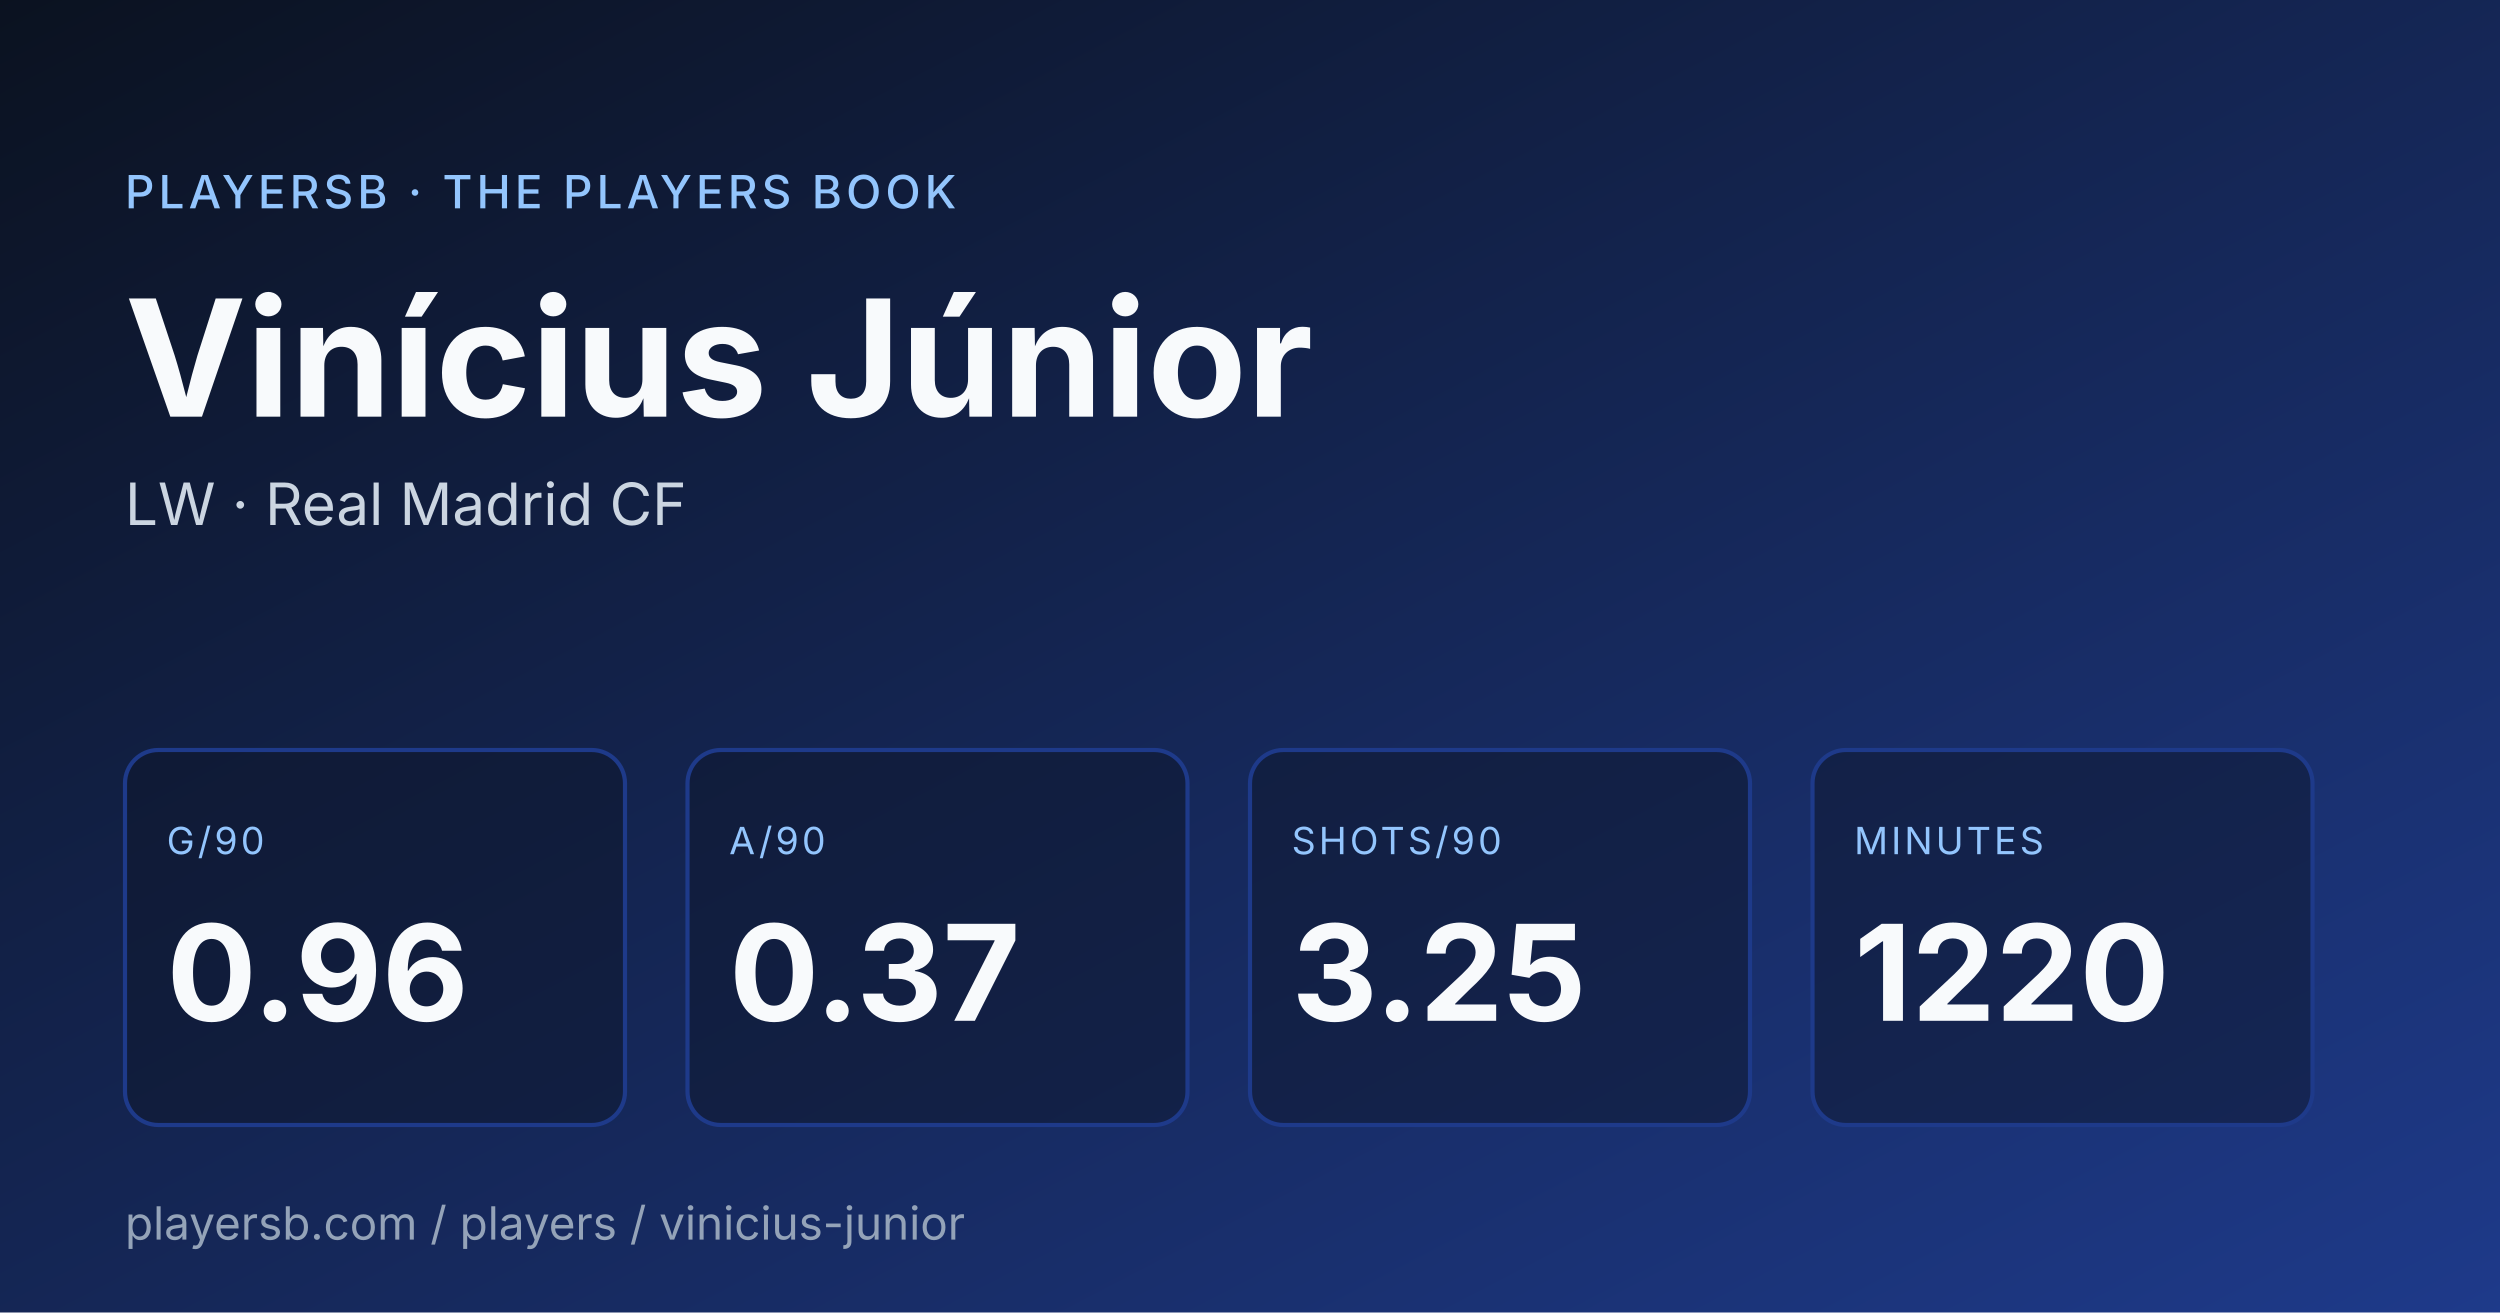
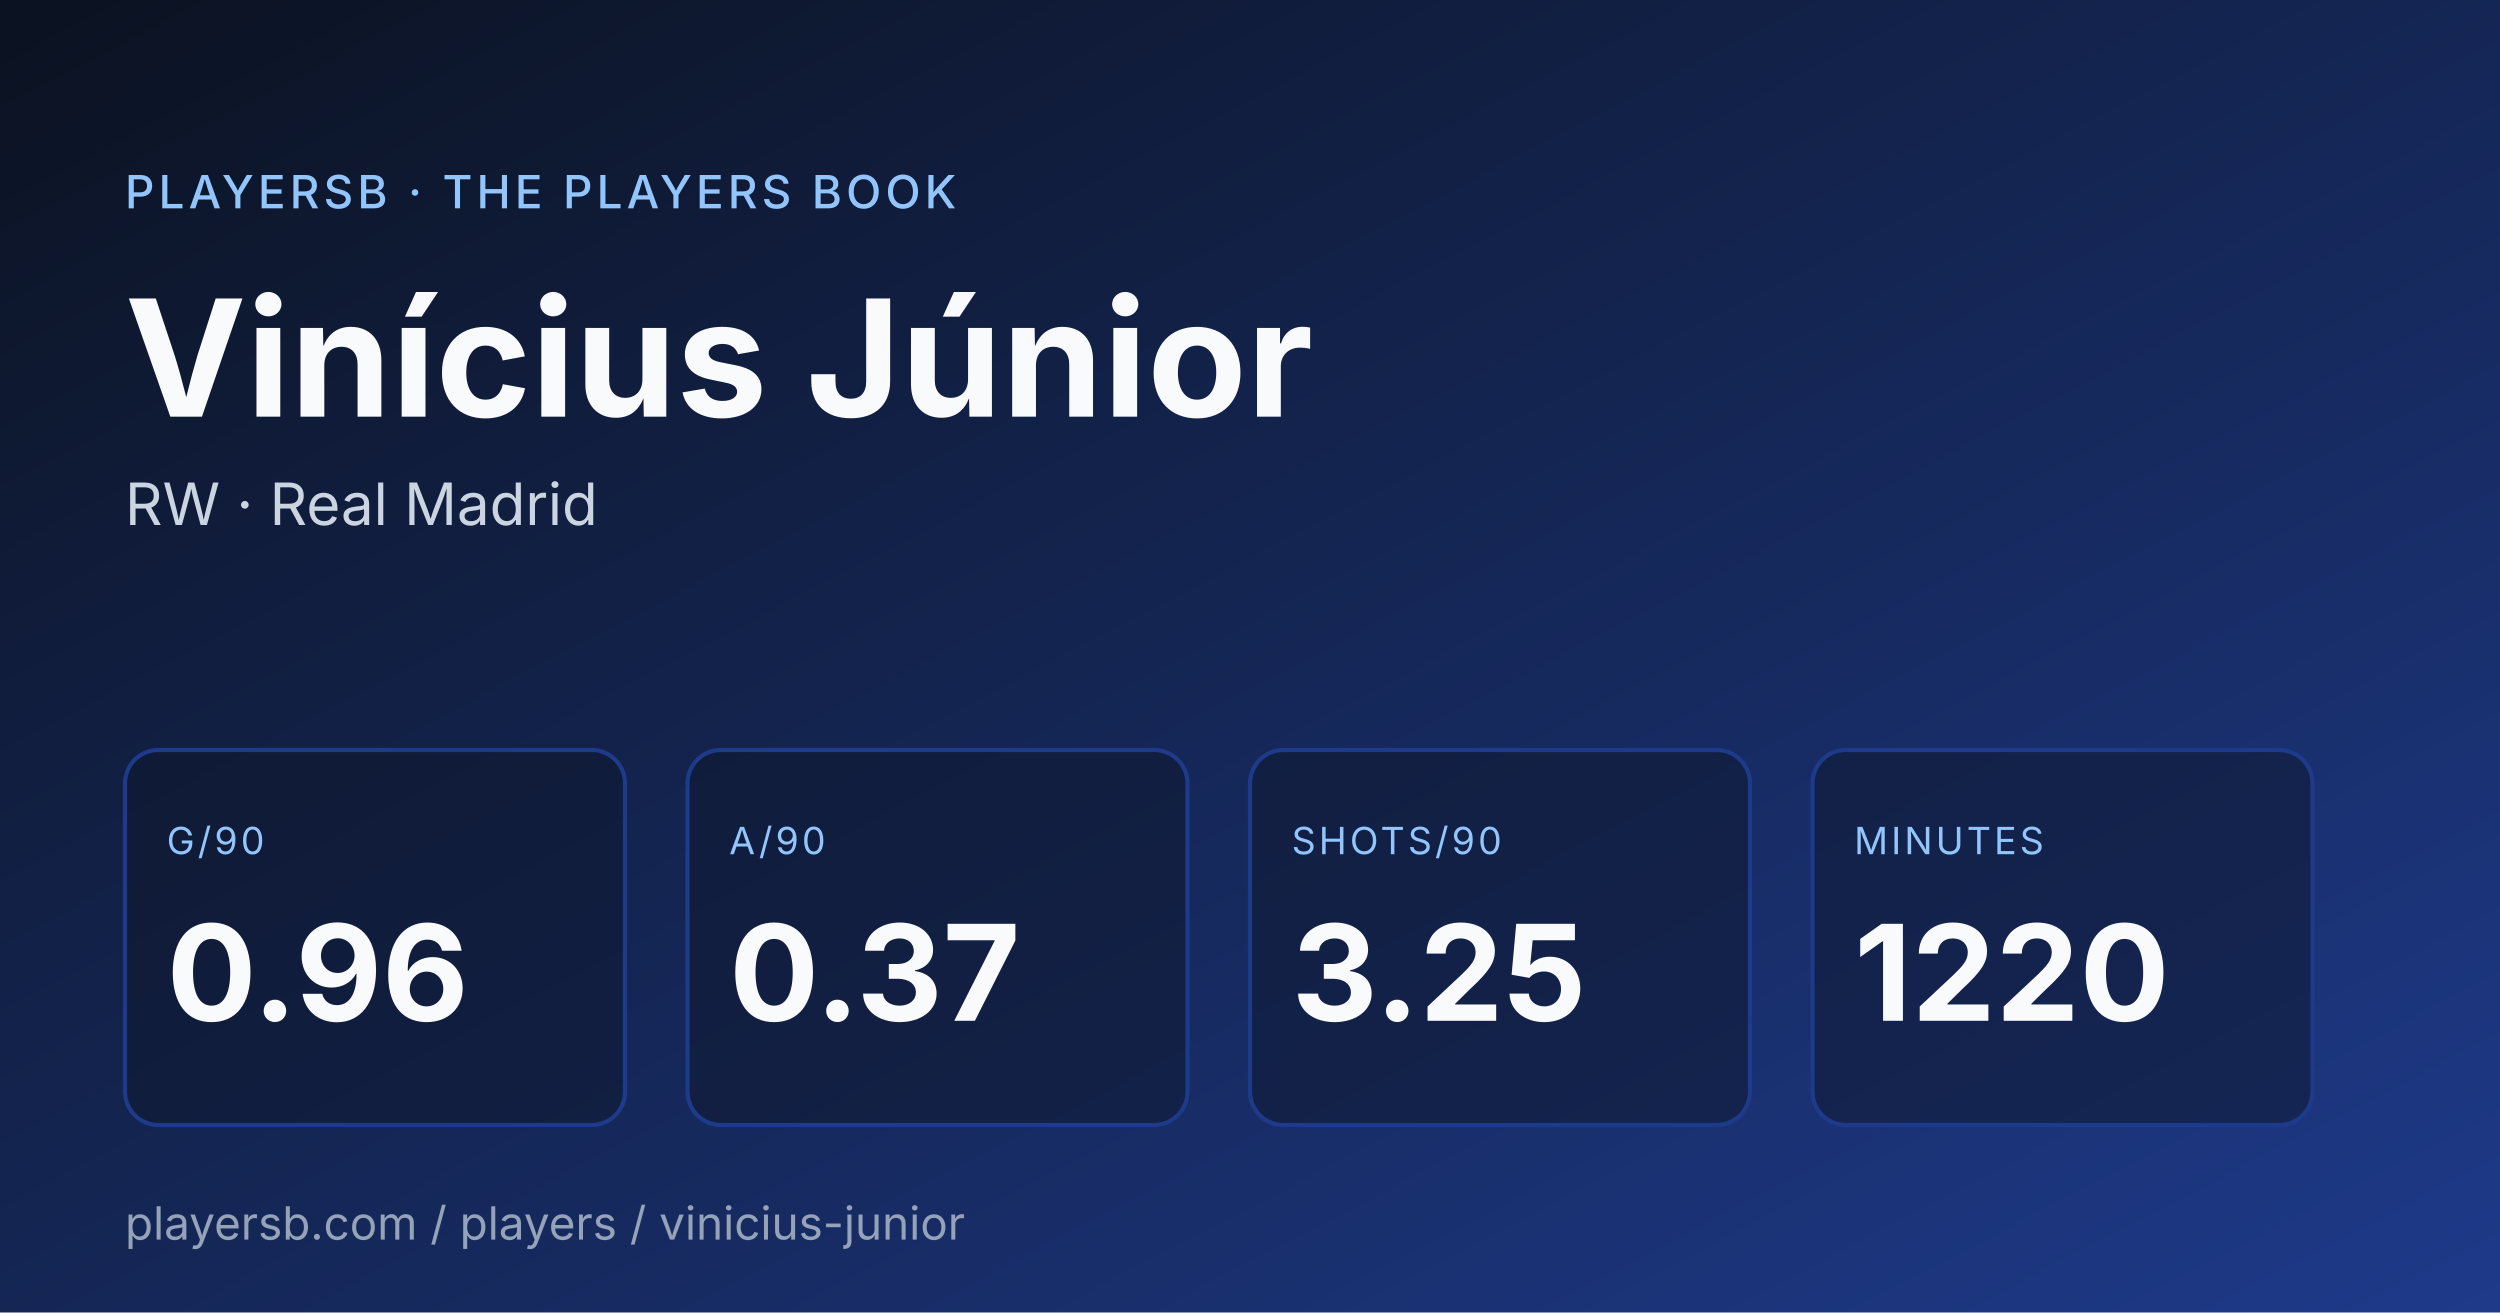
<svg xmlns="http://www.w3.org/2000/svg" width="1200" height="630" viewBox="0 0 1200 630" role="img" aria-label="PlayersB share card for Vinícius Júnior">
  <defs>
    <linearGradient id="bg" x1="0" y1="0" x2="1" y2="1">
      <stop offset="0%" stop-color="#0b1220" />
      <stop offset="100%" stop-color="#1e3a8a" />
    </linearGradient>
  </defs>
  <rect width="1200" height="630" fill="url(#bg)" />
  <g font-family="Inter, system-ui, sans-serif" fill="#f8fafc">
    <text x="60" y="100" font-size="22" font-weight="500" fill="#93c5fd" letter-spacing="2">PLAYERSB · THE PLAYERS BOOK</text>
    <text x="60" y="200" font-size="78" font-weight="700">Vinícius Júnior</text>
-     <text x="60" y="252" font-size="28" fill="#cbd5e1">LW · Real Madrid CF</text>
+     <text x="60" y="252" font-size="28" fill="#cbd5e1">RW · Real Madrid</text>
    <g transform="translate(60, 360)">
      <rect width="240" height="180" rx="16" fill="#0f172a" fill-opacity="0.5" stroke="#1e3a8a" stroke-width="2" />
      <text x="20" y="50" font-size="18" fill="#93c5fd" letter-spacing="1.5">G/90</text>
      <text x="20" y="130" font-size="64" font-weight="700">0.96</text>
    </g>
    <g transform="translate(330, 360)">
      <rect width="240" height="180" rx="16" fill="#0f172a" fill-opacity="0.5" stroke="#1e3a8a" stroke-width="2" />
      <text x="20" y="50" font-size="18" fill="#93c5fd" letter-spacing="1.5">A/90</text>
      <text x="20" y="130" font-size="64" font-weight="700">0.37</text>
    </g>
    <g transform="translate(600, 360)">
      <rect width="240" height="180" rx="16" fill="#0f172a" fill-opacity="0.5" stroke="#1e3a8a" stroke-width="2" />
      <text x="20" y="50" font-size="18" fill="#93c5fd" letter-spacing="1.5">SHOTS/90</text>
      <text x="20" y="130" font-size="64" font-weight="700">3.25</text>
    </g>
    <g transform="translate(870, 360)">
      <rect width="240" height="180" rx="16" fill="#0f172a" fill-opacity="0.5" stroke="#1e3a8a" stroke-width="2" />
      <text x="20" y="50" font-size="18" fill="#93c5fd" letter-spacing="1.5">MINUTES</text>
      <text x="20" y="130" font-size="64" font-weight="700">1220</text>
    </g>
    <text x="60" y="595" font-size="22" fill="#94a3b8">playersb.com / players / vinicius-junior</text>
  </g>
</svg>
